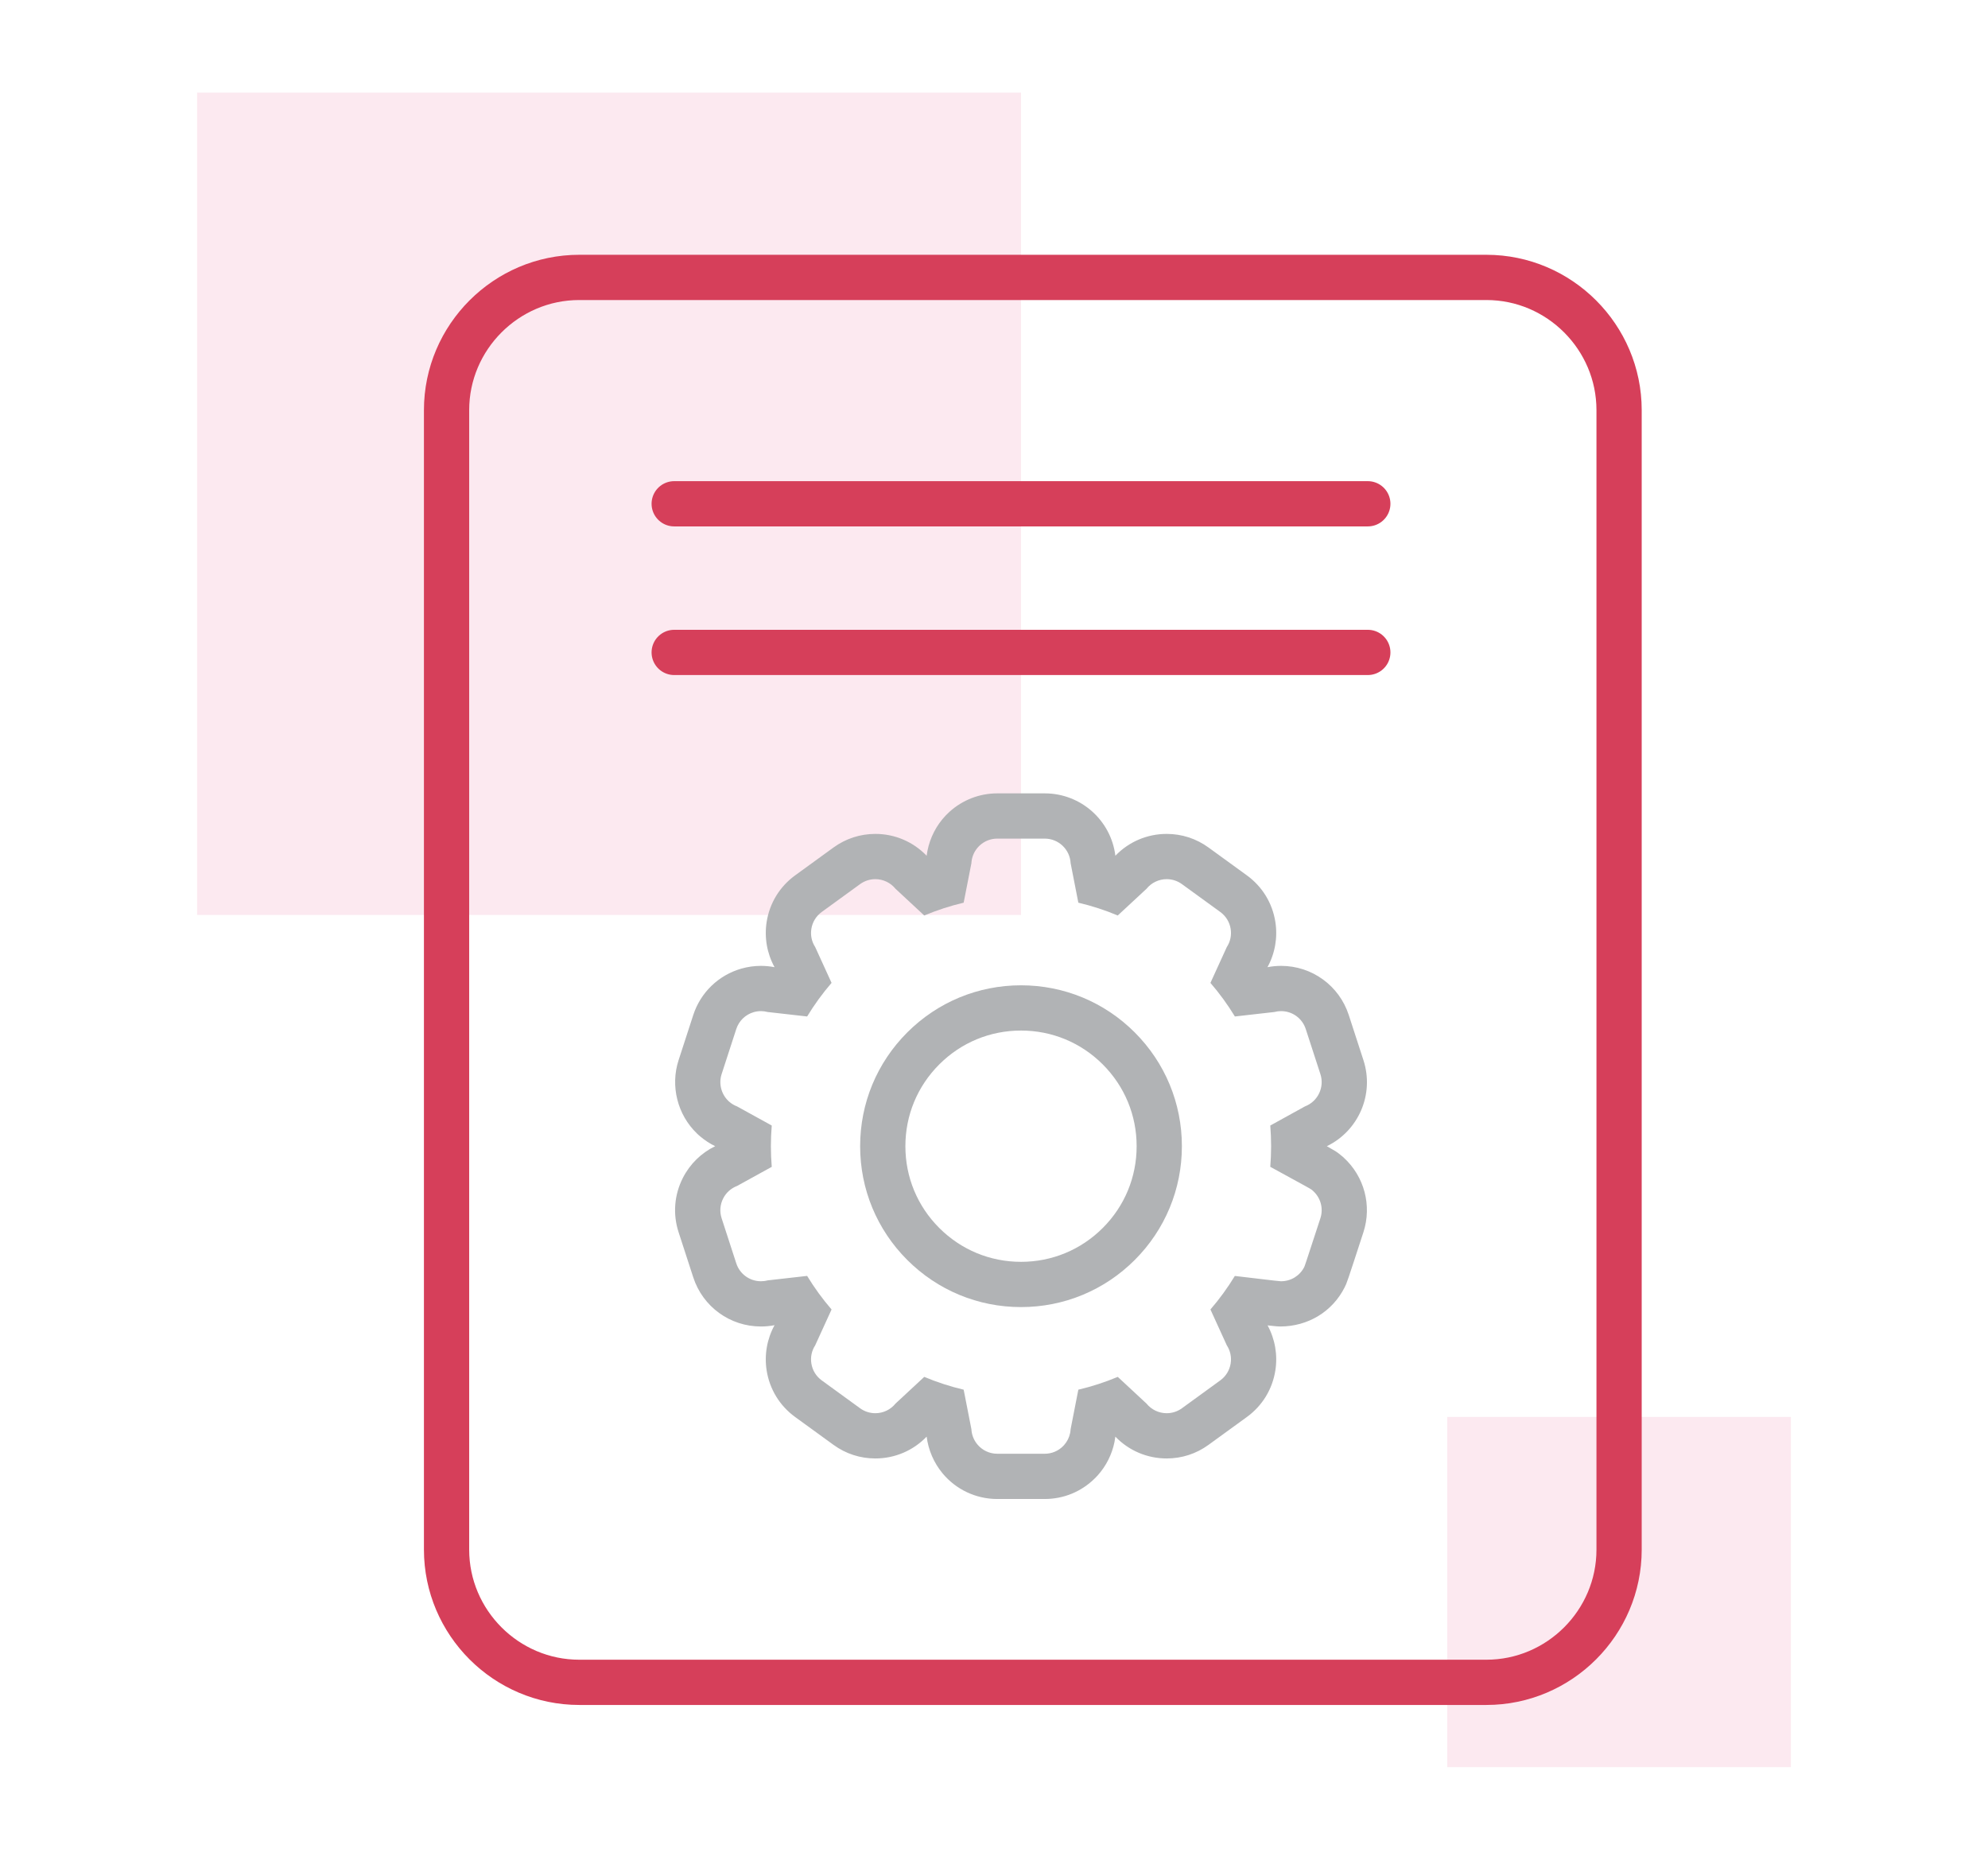
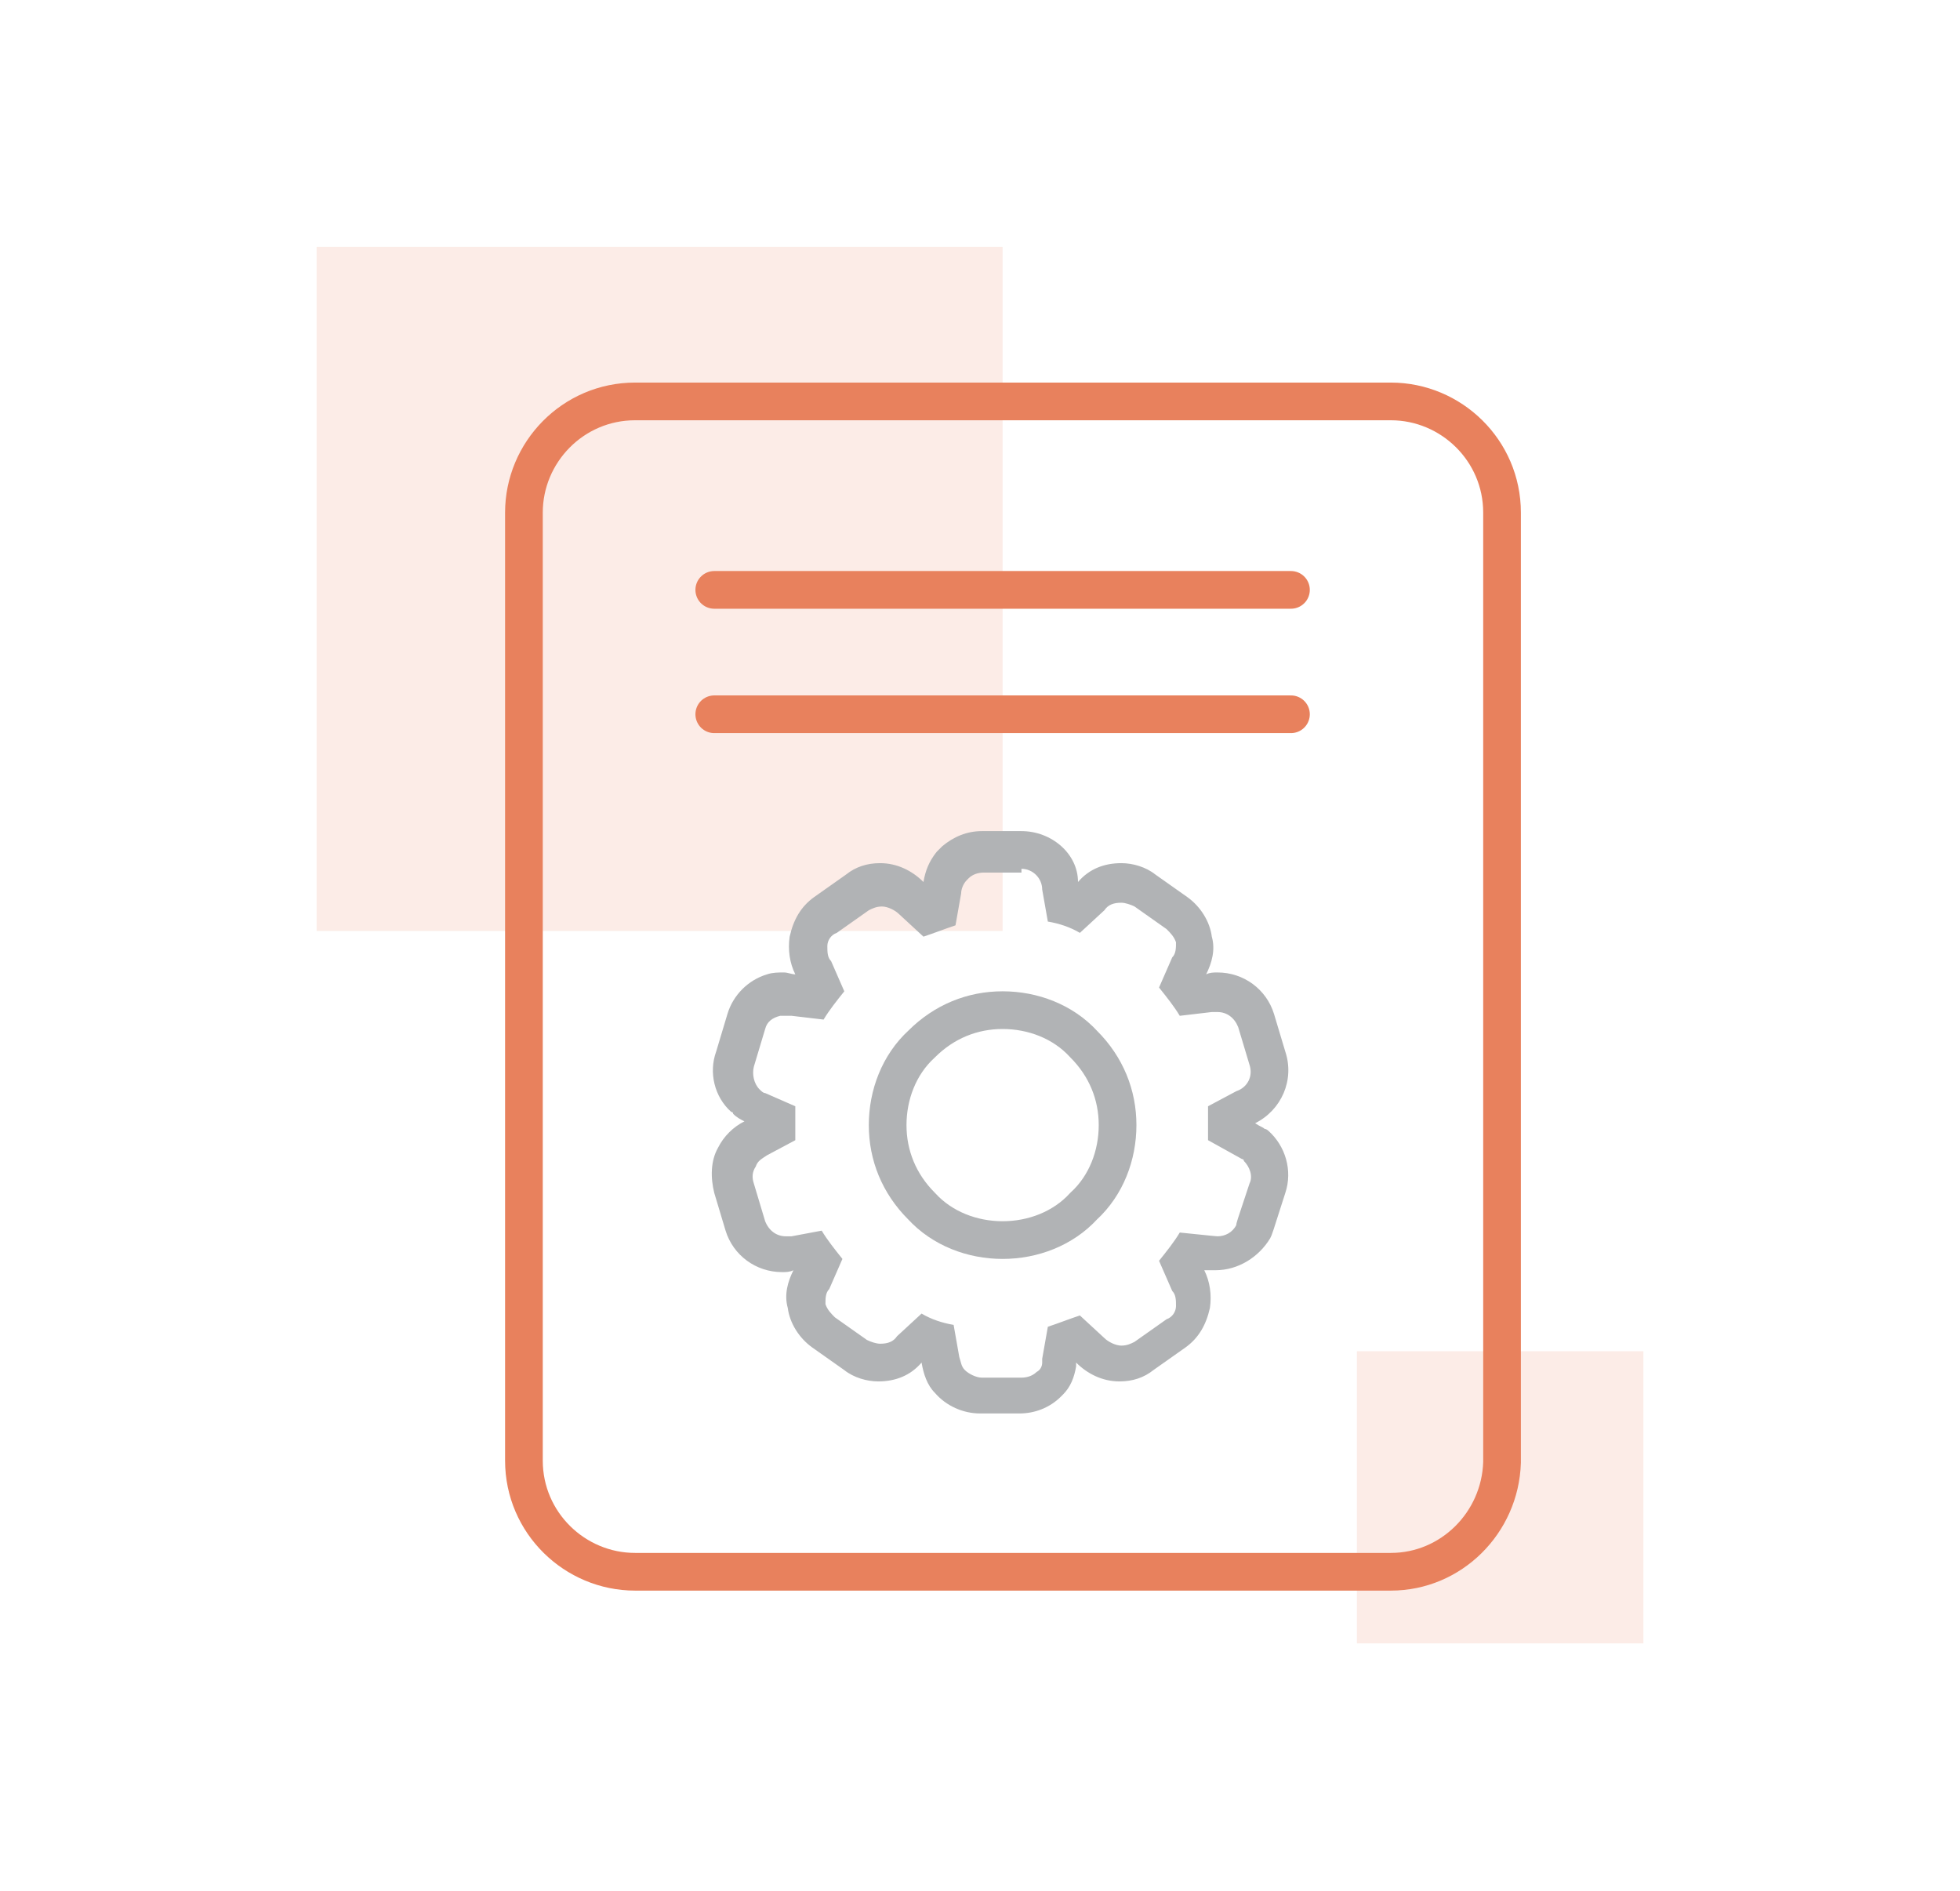
- <svg xmlns="http://www.w3.org/2000/svg" xmlns:xlink="http://www.w3.org/1999/xlink" version="1.1" id="Слой_1" x="0px" y="0px" width="87.874px" height="82.205px" viewBox="-8.712 -4.093 87.874 82.205" enable-background="new -8.712 -4.093 87.874 82.205" xml:space="preserve">
-   <rect x="0" y="0" fill="#FCE9F0" width="36.419" height="36.35" />
-   <rect x="55.261" y="58.537" fill="#FCE9F0" width="15.188" height="15.481" />
+ <svg xmlns="http://www.w3.org/2000/svg" version="1.1" id="Layer_1" x="0px" y="0px" viewBox="0 0 104 100.3" style="enable-background:new 0 0 104 100.3;" xml:space="preserve">
+   <style type="text/css">
+ 	.st0{opacity:0.15;fill:#E8815D;}
+ 	.st1{fill:none;stroke:#E8815D;stroke-width:2;}
+ 	.st2{fill:none;stroke:#E8815D;stroke-width:2;stroke-linecap:round;}
+ 	.st3{fill:#B1B3B5;}
+ 	.st4{fill:none;stroke:#B1B3B5;stroke-width:2;stroke-miterlimit:10;}
+ </style>
+   <rect x="16.8" y="13.1" class="st0" width="36.4" height="36.3" />
+   <rect x="72" y="71.7" class="st0" width="15.2" height="15.5" />
+   <path class="st1" d="M73.8,83.4H33.7c-3.2,0-5.9-2.6-5.9-5.9V27.2c0-3.2,2.6-5.9,5.9-5.9h40.1c3.2,0,5.9,2.6,5.9,5.9v50.4  C79.6,80.8,77,83.4,73.8,83.4z" />
+   <line class="st2" x1="37.9" y1="31.3" x2="68.5" y2="31.3" />
+   <line class="st2" x1="37.9" y1="37.9" x2="68.5" y2="37.9" />
  <g>
    <g>
-       <defs>
-         <rect id="SVGID_1_" x="0" y="0.001" width="70.449" height="74.017" />
-       </defs>
-       <clipPath id="SVGID_2_">
-         <use xlink:href="#SVGID_1_" overflow="visible" />
-       </clipPath>
-       <path clip-path="url(#SVGID_2_)" fill="none" stroke="#D63F5A" stroke-width="2" d="M56.99,70.269H16.892    c-3.226,0-5.865-2.639-5.865-5.865V14.035c0-3.226,2.639-5.866,5.865-5.866H56.99c3.226,0,5.865,2.64,5.865,5.866v50.369    C62.855,67.63,60.216,70.269,56.99,70.269z" />
+       <path class="st3" d="M54.2,46.1c0.6,0,1.1,0.5,1.1,1.1l0.3,1.7c0.6,0.1,1.2,0.3,1.7,0.6l1.3-1.2c0.2-0.3,0.5-0.4,0.9-0.4    c0.2,0,0.5,0.1,0.7,0.2l1.7,1.2c0.2,0.2,0.4,0.4,0.5,0.7c0,0.3,0,0.6-0.2,0.8l-0.7,1.6c0.4,0.5,0.8,1,1.1,1.5l1.7-0.2    c0.1,0,0.2,0,0.3,0c0.5,0,0.9,0.3,1.1,0.8l0.6,2c0.2,0.6-0.1,1.2-0.7,1.4l-1.5,0.8c0,0.3,0,0.6,0,0.9c0,0.3,0,0.6,0,0.9    c1.8,1,1.8,1,1.8,1c0,0,0.1,0,0.1,0.1c0,0,0,0,0,0c0.3,0.3,0.5,0.8,0.3,1.2c-0.7,2.1-0.7,2.1-0.7,2.2c-0.2,0.4-0.6,0.6-1,0.6l0,0    c0,0-0.1,0-2-0.2c-0.3,0.5-0.7,1-1.1,1.5l0.7,1.6c0.2,0.2,0.2,0.5,0.2,0.8c0,0.3-0.2,0.6-0.5,0.7l-1.7,1.2    c-0.2,0.1-0.4,0.2-0.7,0.2c-0.3,0-0.7-0.2-0.9-0.4l-1.3-1.2c-0.6,0.2-1.1,0.4-1.7,0.6l-0.3,1.7c0,0.1,0,0.1,0,0.2    c0,0.2-0.1,0.4-0.3,0.5c0,0,0,0,0,0c0,0,0,0,0,0c-0.2,0.2-0.5,0.3-0.8,0.3h-2.1c-0.3,0-0.7-0.2-0.9-0.4c-0.2-0.2-0.2-0.4-0.3-0.7    l-0.3-1.7c-0.6-0.1-1.2-0.3-1.7-0.6l-1.3,1.2c-0.2,0.3-0.5,0.4-0.9,0.4c-0.2,0-0.5-0.1-0.7-0.2l-1.7-1.2c-0.2-0.2-0.4-0.4-0.5-0.7    c0-0.3,0-0.6,0.2-0.8l0.7-1.6c-0.4-0.5-0.8-1-1.1-1.5L42,65.6c-0.1,0-0.2,0-0.3,0c-0.5,0-0.9-0.3-1.1-0.8l-0.6-2    c-0.1-0.3-0.1-0.6,0.1-0.9c0.1-0.3,0.3-0.4,0.6-0.6l1.5-0.8c0-0.3,0-0.6,0-0.9c0-0.3,0-0.6,0-0.9L40.6,58c-0.1,0-0.2-0.1-0.3-0.2    c0,0,0,0,0,0c0,0,0,0,0,0c-0.3-0.3-0.4-0.8-0.3-1.2l0.6-2c0.1-0.4,0.4-0.6,0.8-0.7c0.1,0,0.2,0,0.3,0c0.1,0,0.2,0,0.3,0l1.7,0.2    c0.3-0.5,0.7-1,1.1-1.5l-0.7-1.6c-0.2-0.2-0.2-0.5-0.2-0.8c0-0.3,0.2-0.6,0.5-0.7l1.7-1.2c0.2-0.1,0.4-0.2,0.7-0.2    c0.3,0,0.7,0.2,0.9,0.4l1.3,1.2c0.6-0.2,1.1-0.4,1.7-0.6l0.3-1.7c0-0.2,0.1-0.5,0.3-0.7c0,0,0.1-0.1,0.1-0.1    c0.2-0.2,0.5-0.3,0.8-0.3H54.2 M54.2,44.1h-2.1c-0.8,0-1.5,0.3-2.1,0.8c-0.1,0.1-0.2,0.2-0.3,0.3c-0.4,0.5-0.6,1-0.7,1.6    c-0.6-0.6-1.4-1-2.3-1c-0.7,0-1.3,0.2-1.8,0.6l-1.7,1.2c-0.7,0.5-1.1,1.2-1.3,2.1c-0.1,0.7,0,1.4,0.3,2c-0.2,0-0.4-0.1-0.6-0.1    c-0.3,0-0.6,0-0.9,0.1c-1,0.3-1.8,1.1-2.1,2.1l-0.6,2c-0.4,1.1-0.1,2.4,0.8,3.2l0,0l0,0c0,0,0.1,0,0.1,0.1    c0.2,0.2,0.4,0.3,0.6,0.4c-0.6,0.3-1.1,0.8-1.4,1.4c-0.4,0.7-0.4,1.6-0.2,2.4l0.6,2c0.4,1.3,1.6,2.2,3,2.2c0.2,0,0.4,0,0.6-0.1    c-0.3,0.6-0.5,1.3-0.3,2c0.1,0.8,0.6,1.6,1.3,2.1l1.7,1.2c0.5,0.4,1.2,0.6,1.8,0.6c0.9,0,1.7-0.3,2.3-1c0.1,0.6,0.3,1.2,0.7,1.6    c0.6,0.7,1.5,1.1,2.4,1.1h2.1c0.8,0,1.6-0.3,2.2-0.9l0,0l0,0c0,0,0,0,0.1-0.1c0.4-0.4,0.6-0.9,0.7-1.5c0-0.1,0-0.2,0-0.2    c0.6,0.6,1.4,1,2.3,1c0.7,0,1.3-0.2,1.8-0.6l1.7-1.2c0.7-0.5,1.1-1.2,1.3-2.1c0.1-0.7,0-1.4-0.3-2c0.4,0,0.5,0,0.6,0h0    c1.2,0,2.3-0.7,2.9-1.7c0.1-0.2,0.1-0.2,0.8-2.4c0.4-1.2,0-2.5-0.9-3.3l0,0l0,0c0,0-0.1-0.1-0.2-0.1c-0.1-0.1-0.2-0.1-0.5-0.3    c1.4-0.7,2.1-2.3,1.6-3.8l-0.6-2c-0.4-1.3-1.6-2.2-3-2.2c-0.2,0-0.4,0-0.6,0.1c0.3-0.6,0.5-1.3,0.3-2c-0.1-0.8-0.6-1.6-1.3-2.1    l-1.7-1.2c-0.5-0.4-1.2-0.6-1.8-0.6c-0.9,0-1.7,0.3-2.3,1C57.2,45.3,55.8,44.1,54.2,44.1L54.2,44.1z" />
    </g>
    <g>
-       <defs>
-         <rect id="SVGID_3_" x="0" y="0.001" width="70.449" height="74.017" />
-       </defs>
-       <clipPath id="SVGID_4_">
-         <use xlink:href="#SVGID_3_" overflow="visible" />
-       </clipPath>
-       <line clip-path="url(#SVGID_4_)" fill="none" stroke="#D63F5A" stroke-width="2" stroke-linecap="round" x1="21.089" y1="18.175" x2="51.748" y2="18.175" />
-     </g>
-     <g>
-       <defs>
-         <rect id="SVGID_5_" x="0" y="0.001" width="70.449" height="74.017" />
-       </defs>
-       <clipPath id="SVGID_6_">
-         <use xlink:href="#SVGID_5_" overflow="visible" />
-       </clipPath>
-       <line clip-path="url(#SVGID_6_)" fill="none" stroke="#D63F5A" stroke-width="2" stroke-linecap="round" x1="21.089" y1="24.745" x2="51.748" y2="24.745" />
-     </g>
-     <g>
-       <defs>
-         <rect id="SVGID_7_" x="0" y="0.001" width="70.449" height="74.017" />
-       </defs>
-       <clipPath id="SVGID_8_">
-         <use xlink:href="#SVGID_7_" overflow="visible" />
-       </clipPath>
-       <path clip-path="url(#SVGID_8_)" fill="#B1B3B5" d="M37.467,32.975c0.611,0,1.114,0.478,1.145,1.087l0.341,1.745    c0.595,0.14,1.179,0.33,1.742,0.566l1.272-1.181c0.216-0.267,0.545-0.425,0.891-0.425c0.243,0,0.476,0.076,0.673,0.219    l1.696,1.232c0.248,0.18,0.411,0.446,0.459,0.748c0.045,0.282-0.016,0.565-0.171,0.803l-0.723,1.583    c0.401,0.464,0.762,0.962,1.081,1.485l1.746-0.198c0.097-0.026,0.196-0.039,0.296-0.039c0.498,0,0.936,0.318,1.09,0.792    l0.648,1.994c0.189,0.583-0.116,1.21-0.682,1.425l-1.534,0.846c0.024,0.303,0.037,0.609,0.037,0.913s-0.013,0.61-0.037,0.912    c1.76,0.961,1.781,0.976,1.82,1.006c0.02,0.015,0.051,0.042,0.062,0.051c0.001,0.001,0.002,0.001,0.002,0.002    c0.343,0.303,0.473,0.779,0.332,1.213c-0.683,2.092-0.691,2.108-0.714,2.156c-0.196,0.389-0.589,0.63-1.025,0.63H47.9    c-0.034,0-0.083-0.001-2.029-0.234c-0.318,0.522-0.679,1.019-1.079,1.482l0.723,1.583c0.155,0.238,0.216,0.521,0.171,0.803    c-0.048,0.302-0.211,0.568-0.459,0.748l-1.696,1.233c-0.197,0.143-0.43,0.218-0.673,0.218c-0.346,0-0.675-0.157-0.892-0.425    l-1.27-1.181c-0.564,0.237-1.148,0.426-1.743,0.566l-0.341,1.745c-0.003,0.058-0.01,0.115-0.022,0.171    c-0.04,0.198-0.132,0.381-0.267,0.532c-0.01,0.012-0.021,0.023-0.032,0.034c-0.005,0.006-0.01,0.011-0.014,0.015    c-0.217,0.217-0.504,0.335-0.81,0.335H35.37c-0.343,0-0.665-0.151-0.884-0.417c-0.156-0.189-0.248-0.425-0.26-0.669l-0.342-1.746    c-0.595-0.14-1.178-0.329-1.742-0.566l-1.271,1.181c-0.216,0.268-0.545,0.425-0.891,0.425c-0.243,0-0.476-0.075-0.674-0.218    l-1.696-1.233c-0.247-0.18-0.411-0.446-0.458-0.748c-0.045-0.282,0.015-0.565,0.17-0.803l0.723-1.583    c-0.4-0.464-0.762-0.961-1.08-1.484l-1.747,0.198c-0.096,0.026-0.195,0.038-0.295,0.038c-0.498,0-0.936-0.318-1.09-0.792    l-0.648-1.994c-0.094-0.291-0.07-0.601,0.069-0.874c0.13-0.256,0.346-0.449,0.612-0.551l1.535-0.845    c-0.025-0.303-0.038-0.61-0.038-0.914s0.013-0.61,0.038-0.913l-1.535-0.846c-0.12-0.045-0.23-0.11-0.329-0.193    c-0.013-0.012-0.026-0.023-0.039-0.035c-0.005-0.005-0.01-0.01-0.016-0.015c-0.315-0.302-0.432-0.766-0.297-1.182l0.648-1.994    c0.118-0.363,0.408-0.643,0.776-0.748c0.102-0.029,0.208-0.044,0.314-0.044c0.099,0,0.199,0.013,0.295,0.039l1.747,0.198    c0.318-0.523,0.68-1.021,1.08-1.485l-0.723-1.583c-0.155-0.238-0.215-0.521-0.17-0.803c0.047-0.302,0.211-0.568,0.458-0.748    l1.696-1.232c0.198-0.143,0.431-0.219,0.674-0.219c0.346,0,0.675,0.158,0.891,0.425l1.271,1.181    c0.564-0.236,1.147-0.426,1.742-0.566l0.342-1.745c0.012-0.245,0.104-0.481,0.26-0.67c0.035-0.042,0.073-0.082,0.113-0.119    c0.212-0.193,0.486-0.298,0.771-0.298L37.467,32.975 M37.467,30.975H35.37c-0.784,0-1.535,0.291-2.116,0.818    c-0.112,0.101-0.216,0.211-0.311,0.326c-0.378,0.458-0.621,1.024-0.695,1.614c-0.592-0.617-1.404-0.966-2.268-0.966    c-0.669,0-1.308,0.208-1.849,0.601L26.434,34.6c-0.679,0.494-1.126,1.223-1.258,2.053c-0.109,0.693,0.014,1.396,0.349,2.005    c-0.198-0.038-0.4-0.058-0.602-0.058c-0.293,0-0.583,0.041-0.864,0.121c-1.009,0.288-1.804,1.055-2.128,2.053l-0.648,1.994    c-0.371,1.141-0.051,2.414,0.815,3.244l0.023,0.022l0.04,0.037c0.018,0.016,0.055,0.049,0.092,0.079    c0.197,0.166,0.414,0.307,0.647,0.42c-0.614,0.298-1.115,0.788-1.428,1.402c-0.381,0.749-0.449,1.601-0.189,2.4l0.648,1.994    c0.422,1.301,1.625,2.174,2.992,2.174c0.202,0,0.404-0.019,0.602-0.058c-0.335,0.61-0.458,1.313-0.349,2.005    c0.132,0.83,0.579,1.559,1.258,2.053l1.697,1.232c0.541,0.394,1.18,0.601,1.849,0.601c0.864,0,1.677-0.349,2.268-0.965    c0.074,0.589,0.317,1.155,0.696,1.614c0.599,0.726,1.484,1.143,2.426,1.143h2.097c0.839,0,1.628-0.326,2.222-0.919l0.021-0.02    l0.034-0.036c0.016-0.016,0.046-0.048,0.077-0.083c0.365-0.41,0.618-0.915,0.729-1.456c0.016-0.081,0.029-0.162,0.039-0.243    c0.592,0.617,1.405,0.965,2.269,0.965c0.668,0,1.308-0.207,1.849-0.601l1.696-1.232c0.68-0.494,1.127-1.223,1.258-2.053    c0.109-0.689-0.013-1.388-0.343-1.996c0.416,0.047,0.465,0.048,0.556,0.049h0.001c1.237,0,2.313-0.664,2.85-1.732    c0.1-0.198,0.1-0.198,0.829-2.434c0.383-1.179,0.04-2.467-0.872-3.299l-0.015-0.015l-0.041-0.035    c-0.018-0.016-0.103-0.087-0.155-0.126c-0.106-0.081-0.15-0.114-0.534-0.328c1.401-0.678,2.108-2.295,1.618-3.803l-0.648-1.994    c-0.423-1.3-1.625-2.174-2.992-2.174c-0.202,0-0.404,0.02-0.602,0.058c0.334-0.609,0.458-1.312,0.348-2.005    c-0.131-0.83-0.578-1.559-1.258-2.053l-1.696-1.232c-0.541-0.393-1.18-0.601-1.849-0.601c-0.864,0-1.677,0.349-2.268,0.965    C40.397,32.169,39.067,30.975,37.467,30.975" />
-     </g>
-     <g>
-       <defs>
-         <rect id="SVGID_9_" x="0" y="0.001" width="70.449" height="74.017" />
-       </defs>
-       <clipPath id="SVGID_10_">
-         <use xlink:href="#SVGID_9_" overflow="visible" />
-       </clipPath>
-       <path clip-path="url(#SVGID_10_)" fill="none" stroke="#B1B3B5" stroke-width="2" stroke-miterlimit="10" d="M36.419,52.682    c-1.632,0-3.167-0.636-4.321-1.79c-1.155-1.154-1.79-2.689-1.79-4.321c0-1.633,0.635-3.167,1.79-4.322    c1.154-1.154,2.689-1.79,4.321-1.79s3.167,0.636,4.321,1.79c1.154,1.155,1.79,2.689,1.79,4.322c0,1.632-0.636,3.167-1.79,4.321    S38.051,52.682,36.419,52.682z" />
+       <g>
+         <path class="st4" d="M53.2,65.8c-1.6,0-3.2-0.6-4.3-1.8c-1.2-1.2-1.8-2.7-1.8-4.3c0-1.6,0.6-3.2,1.8-4.3c1.2-1.2,2.7-1.8,4.3-1.8     c1.6,0,3.2,0.6,4.3,1.8c1.2,1.2,1.8,2.7,1.8,4.3c0,1.6-0.6,3.2-1.8,4.3C56.4,65.2,54.8,65.8,53.2,65.8z" />
+       </g>
    </g>
  </g>
</svg>
